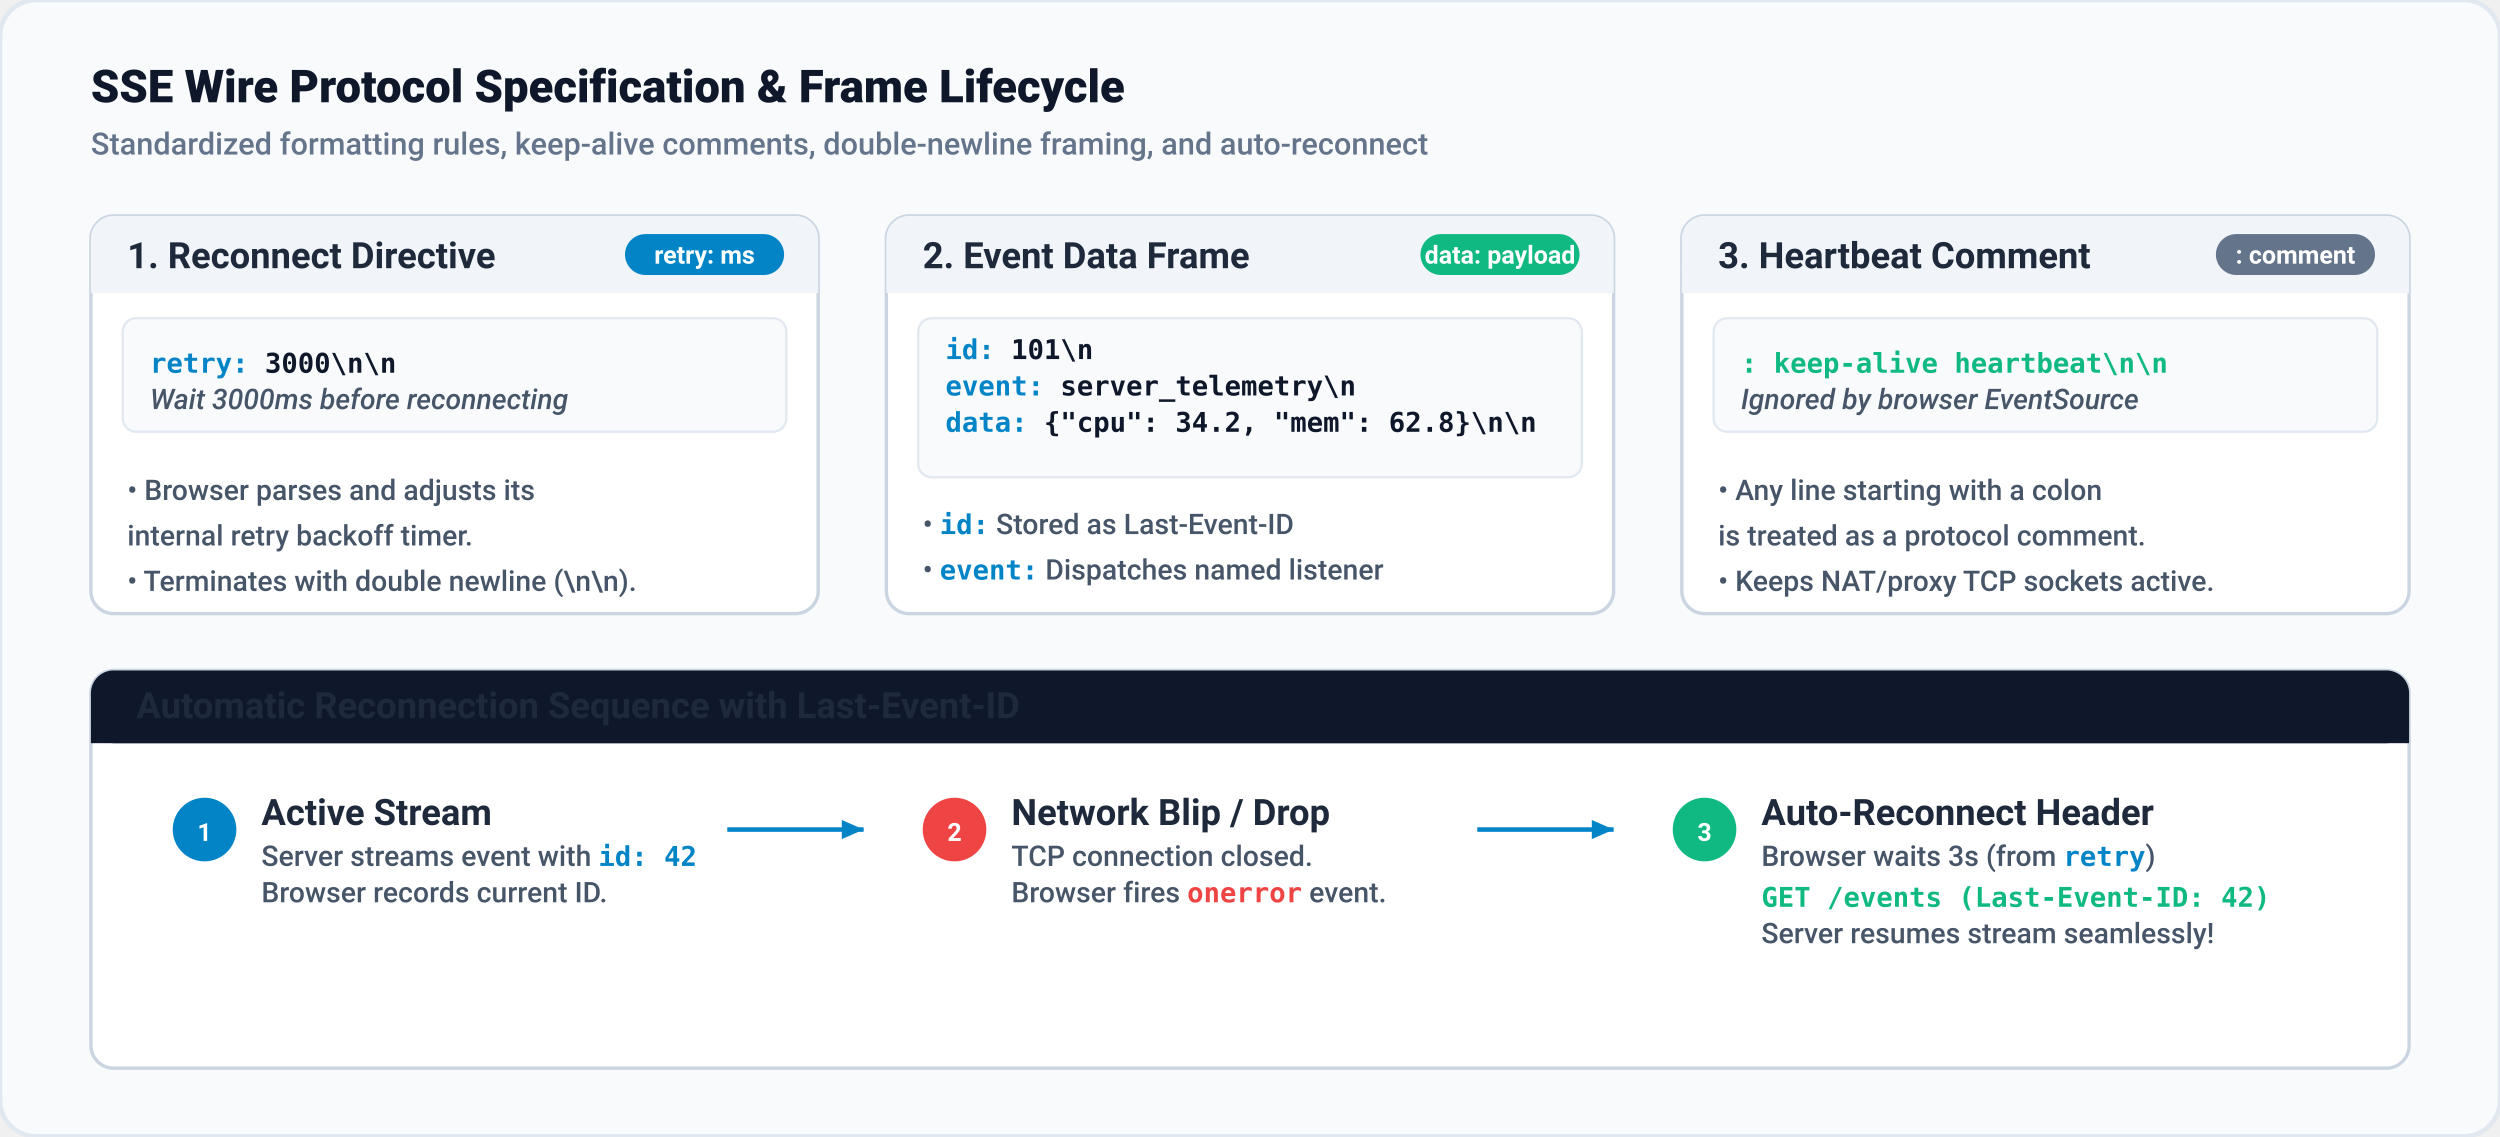
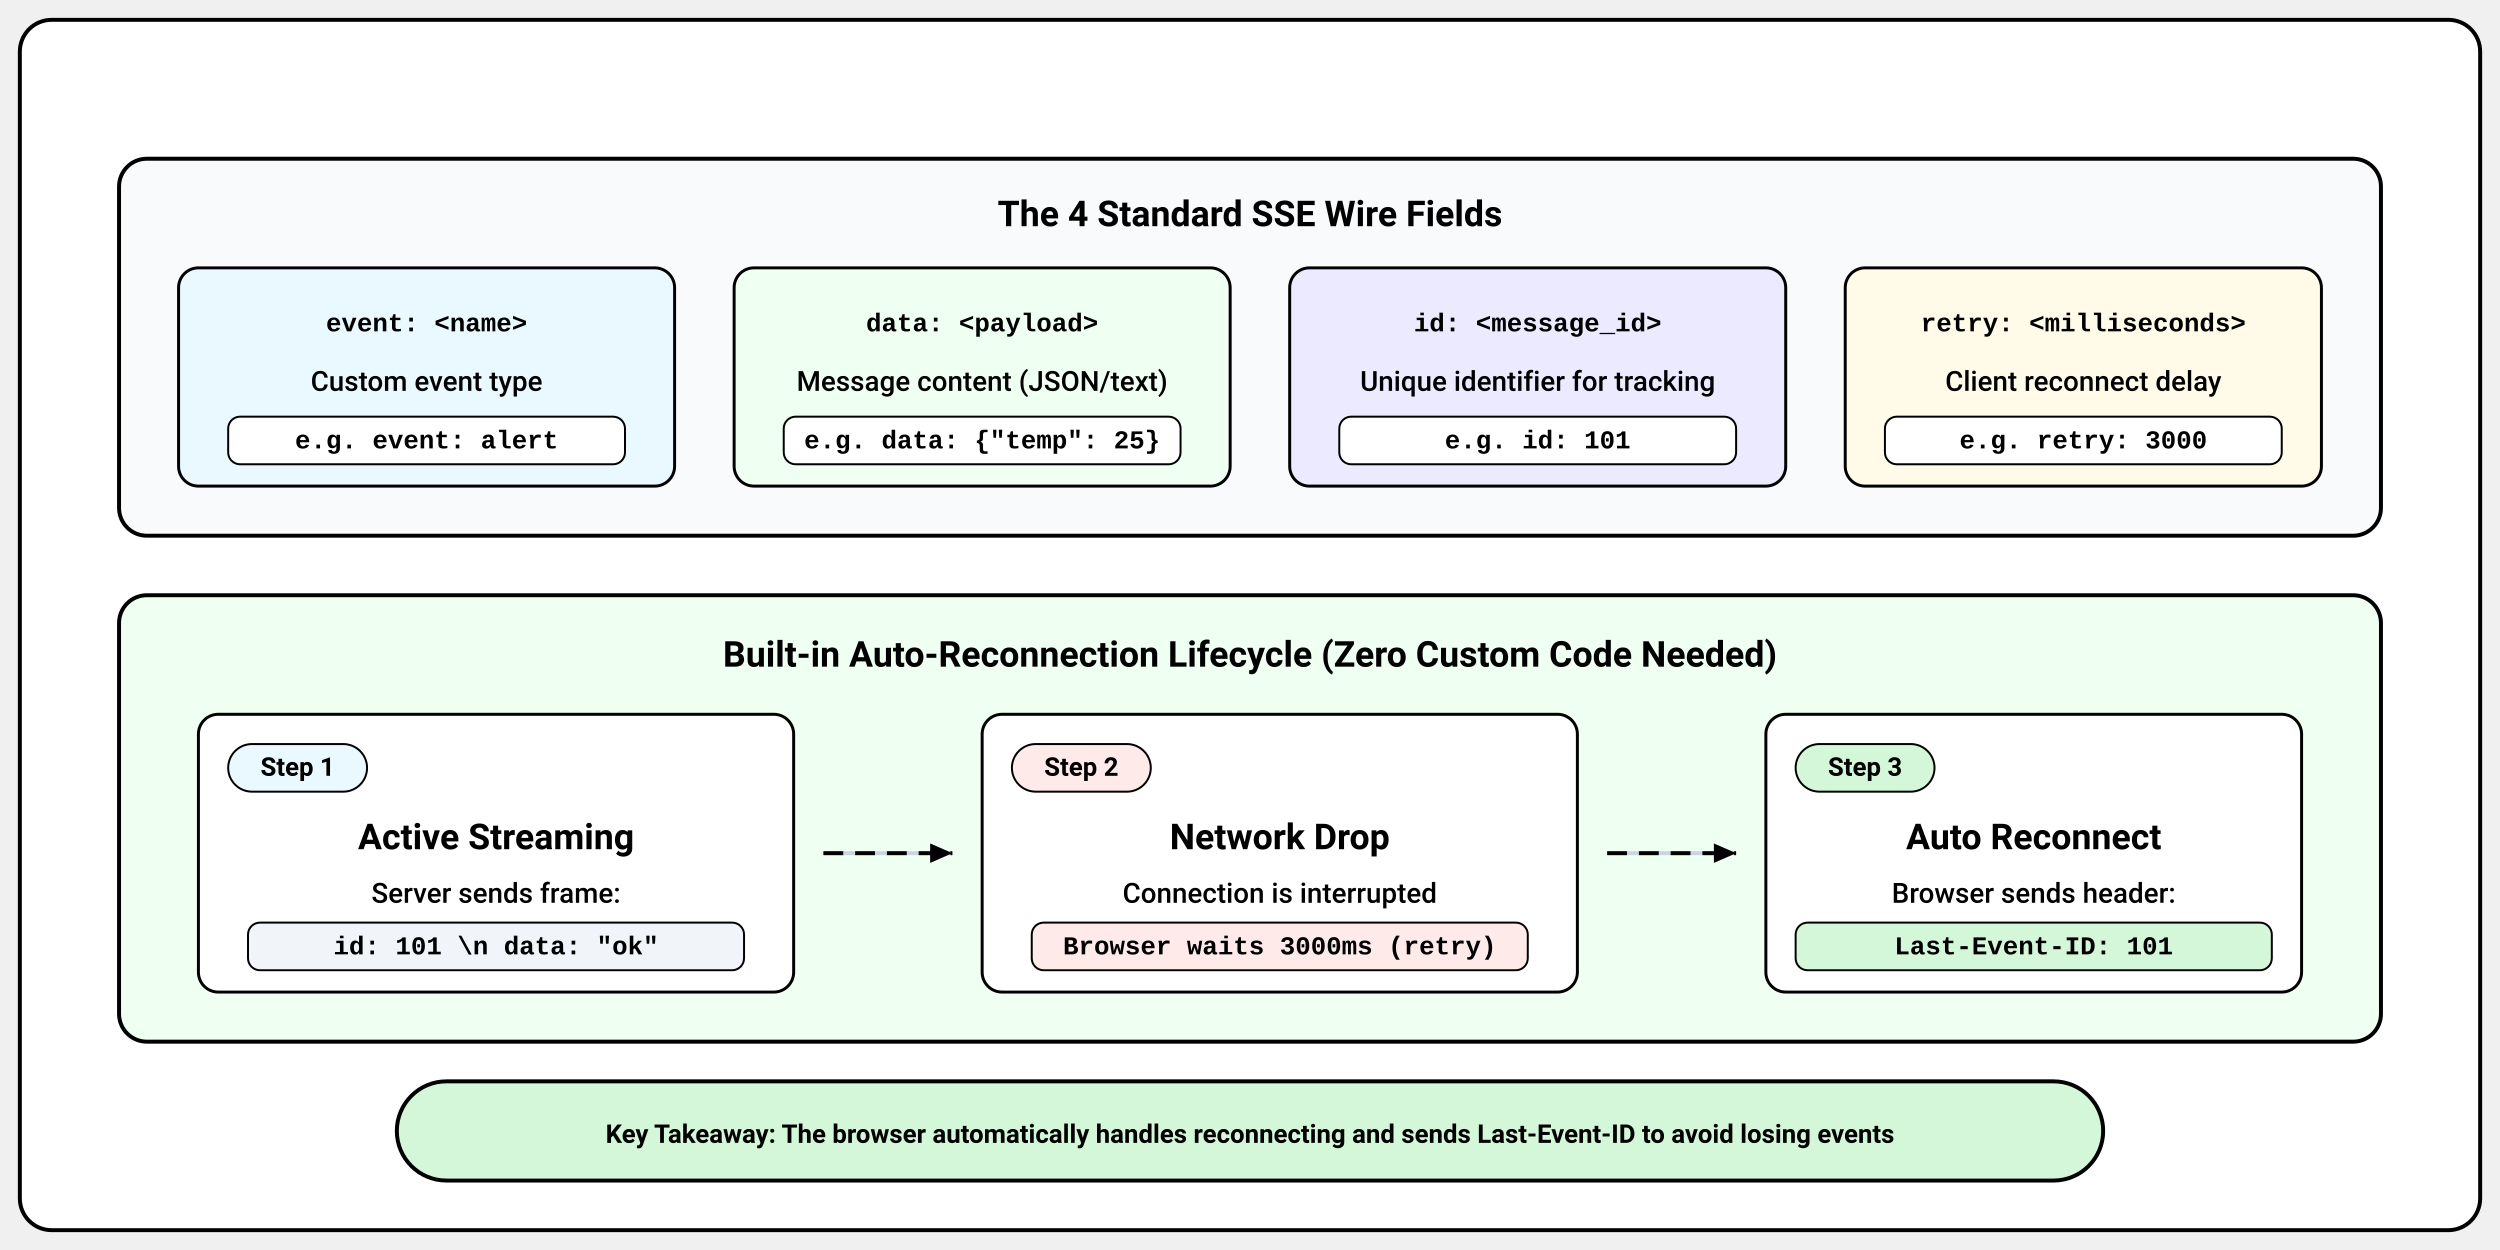
- <svg xmlns="http://www.w3.org/2000/svg" viewBox="0 0 1100 500" width="100%" height="auto">
+ <svg xmlns="http://www.w3.org/2000/svg" viewBox="0 0 1260 630" width="100%">
  <defs>
    <style>
-       .txt-title { font-family: -apple-system, BlinkMacSystemFont, "Segoe UI", Roboto, sans-serif; font-size: 20px; font-weight: 800; fill: #0f172a; }
-       .txt-subtitle { font-family: -apple-system, BlinkMacSystemFont, "Segoe UI", Roboto, sans-serif; font-size: 13.5px; font-weight: 500; fill: #64748b; }
-       .txt-node-title { font-family: -apple-system, BlinkMacSystemFont, "Segoe UI", Roboto, sans-serif; font-size: 16px; font-weight: 700; fill: #1e293b; }
-       .txt-code { font-family: ui-monospace, SFMono-Regular, Menlo, monospace; font-size: 12px; font-weight: 600; fill: #0f172a; }
-       .txt-code-kw { font-family: ui-monospace, SFMono-Regular, Menlo, monospace; font-size: 12px; font-weight: 700; fill: #0284c7; }
-       .txt-code-comm { font-family: ui-monospace, SFMono-Regular, Menlo, monospace; font-size: 12px; font-weight: 600; fill: #10b981; }
-       .txt-code-err { font-family: ui-monospace, SFMono-Regular, Menlo, monospace; font-size: 12px; font-weight: 700; fill: #ef4444; }
-       .txt-desc { font-family: -apple-system, BlinkMacSystemFont, "Segoe UI", Roboto, sans-serif; font-size: 12.5px; font-weight: 500; fill: #475569; }
-       .txt-badge { font-family: -apple-system, BlinkMacSystemFont, "Segoe UI", Roboto, sans-serif; font-size: 11px; font-weight: 700; fill: #ffffff; }
+       .txt-title { font-family: -apple-system, BlinkMacSystemFont, "Segoe UI", Roboto, Helvetica, Arial, sans-serif; font-size: 22px; font-weight: 800; fill: #000000; }
+       .txt-node-title { font-family: -apple-system, BlinkMacSystemFont, "Segoe UI", Roboto, Helvetica, Arial, sans-serif; font-size: 18px; font-weight: 700; fill: #000000; }
+       .txt-node-sub { font-family: -apple-system, BlinkMacSystemFont, "Segoe UI", Roboto, Helvetica, Arial, sans-serif; font-size: 14px; font-weight: 500; fill: #000000; }
+       .txt-node-code { font-family: "SFMono-Regular", Consolas, "Liberation Mono", Menlo, monospace; font-size: 13px; font-weight: 700; fill: #000000; }
+       .txt-badge { font-family: -apple-system, BlinkMacSystemFont, "Segoe UI", Roboto, Helvetica, Arial, sans-serif; font-size: 13px; font-weight: 700; fill: #000000; }

-       @keyframes flow-vert {
-         from { stroke-dashoffset: 24; }
-         to { stroke-dashoffset: 0; }
+       @keyframes flow-dash {
+         from { stroke-dashoffset: 0; }
+         to { stroke-dashoffset: -32; }
      }
-       .time-line {
-         stroke: #94a3b8;
-         stroke-width: 2;
-         stroke-dasharray: 6 4;
-         animation: flow-vert 1.5s linear infinite;
+       .anim-flow {
+         stroke-dasharray: 10 6;
+         animation: flow-dash 1.2s linear infinite;
      }
    </style>
-     <marker id="arrow" viewBox="0 0 10 10" refX="8" refY="5" markerWidth="6" markerHeight="6" orient="auto">
-       <path d="M 0 1.5 L 8 5 L 0 8.5 z" fill="#0284c7" />
-     </marker>
-     <marker id="arrow-green" viewBox="0 0 10 10" refX="8" refY="5" markerWidth="6" markerHeight="6" orient="auto">
-       <path d="M 0 1.5 L 8 5 L 0 8.5 z" fill="#10b981" />
+     <marker id="arrow" viewBox="0 0 10 10" refX="8" refY="5" markerWidth="7" markerHeight="7" orient="auto">
+       <path d="M 0 1.5 L 8 5 L 0 8.5 z" fill="#000000" />
    </marker>
  </defs>
-   <rect width="1100" height="500" rx="16" fill="#f8fafc" stroke="#e2e8f0" stroke-width="2" />
-   <text x="40" y="45" class="txt-title">SSE Wire Protocol Specification &amp; Frame Lifecycle</text>
-   <text x="40" y="68" class="txt-subtitle">Standardized formatting rules, keep-alive comments, double-newline framing, and auto-reconnect</text>
-   <g transform="translate(40, 95)">
-     <rect width="320" height="175" rx="10" fill="#ffffff" stroke="#cbd5e1" stroke-width="1.5" />
-     <rect width="320" height="34" rx="10" fill="#f1f5f9" />
-     <rect y="24" width="320" height="10" fill="#f1f5f9" />
-     <text x="16" y="23" class="txt-node-title" font-size="14">1. Reconnect Directive</text>
-     <rect x="235" y="8" width="70" height="18" rx="9" fill="#0284c7" />
-     <text x="270" y="21" class="txt-badge" text-anchor="middle">retry: ms</text>
-     <g transform="translate(14, 45)">
-       <rect width="292" height="50" rx="6" fill="#f8fafc" stroke="#e2e8f0" />
-       <text x="12" y="24" class="txt-code-kw">retry: <tspan fill="#0f172a">3000\n\n</tspan>
-       </text>
-       <text x="12" y="40" class="txt-desc" font-style="italic">Wait 3000ms before reconnecting</text>
+   <rect x="10" y="10" width="1240" height="610" rx="16" fill="#ffffff" stroke="#000000" stroke-width="2" />
+   <g transform="translate(60, 80)">
+     <rect width="1140" height="190" rx="14" fill="#f8fafc" stroke="#000000" stroke-width="2" />
+     <text x="570" y="34" class="txt-node-title" text-anchor="middle">The 4 Standard SSE Wire Fields</text>
+     <g transform="translate(30, 55)">
+       <rect width="250" height="110" rx="10" fill="#eaf8ff" stroke="#000000" stroke-width="1.5" />
+       <text x="125" y="32" class="txt-node-code" font-size="16" text-anchor="middle">event: &lt;name&gt;</text>
+       <text x="125" y="62" class="txt-node-sub" text-anchor="middle">Custom event type</text>
+       <rect x="25" y="75" width="200" height="24" rx="6" fill="#ffffff" stroke="#000000" stroke-width="1" />
+       <text x="125" y="91" class="txt-node-code" font-size="11" text-anchor="middle">e.g. event: alert</text>
    </g>
-     <text x="16" y="125" class="txt-desc">• Browser parses and adjusts its</text>
-     <text x="16" y="145" class="txt-desc">  internal retry backoff timer.</text>
-     <text x="16" y="165" class="txt-desc">• Terminates with double newline (\n\n).</text>
-   </g>
-   <g transform="translate(390, 95)">
-     <rect width="320" height="175" rx="10" fill="#ffffff" stroke="#cbd5e1" stroke-width="1.5" />
-     <rect width="320" height="34" rx="10" fill="#f1f5f9" />
-     <rect y="24" width="320" height="10" fill="#f1f5f9" />
-     <text x="16" y="23" class="txt-node-title" font-size="14">2. Event Data Frame</text>
-     <rect x="235" y="8" width="70" height="18" rx="9" fill="#10b981" />
-     <text x="270" y="21" class="txt-badge" text-anchor="middle">data: payload</text>
-     <g transform="translate(14, 45)">
-       <rect width="292" height="70" rx="6" fill="#f8fafc" stroke="#e2e8f0" />
-       <text x="12" y="18" class="txt-code-kw">id: <tspan fill="#0f172a">101\n</tspan>
-       </text>
-       <text x="12" y="34" class="txt-code-kw">event: <tspan fill="#0f172a">server_telemetry\n</tspan>
-       </text>
-       <text x="12" y="50" class="txt-code-kw">data: <tspan fill="#0f172a">{"cpu": 34.2, "mem": 62.8}\n\n</tspan>
-       </text>
+     <g transform="translate(310, 55)">
+       <rect width="250" height="110" rx="10" fill="#effff1" stroke="#000000" stroke-width="1.5" />
+       <text x="125" y="32" class="txt-node-code" font-size="16" text-anchor="middle">data: &lt;payload&gt;</text>
+       <text x="125" y="62" class="txt-node-sub" text-anchor="middle">Message content (JSON/text)</text>
+       <rect x="25" y="75" width="200" height="24" rx="6" fill="#ffffff" stroke="#000000" stroke-width="1" />
+       <text x="125" y="91" class="txt-node-code" font-size="11" text-anchor="middle">e.g. data: {"temp": 25}</text>
    </g>
-     <text x="16" y="140" class="txt-desc">• <tspan class="txt-code-kw">id:</tspan> Stored as Last-Event-ID</text>
-     <text x="16" y="160" class="txt-desc">• <tspan class="txt-code-kw">event:</tspan> Dispatches named listener</text>
-   </g>
-   <g transform="translate(740, 95)">
-     <rect width="320" height="175" rx="10" fill="#ffffff" stroke="#cbd5e1" stroke-width="1.5" />
-     <rect width="320" height="34" rx="10" fill="#f1f5f9" />
-     <rect y="24" width="320" height="10" fill="#f1f5f9" />
-     <text x="16" y="23" class="txt-node-title" font-size="14">3. Heartbeat Comment</text>
-     <rect x="235" y="8" width="70" height="18" rx="9" fill="#64748b" />
-     <text x="270" y="21" class="txt-badge" text-anchor="middle">: comment</text>
-     <g transform="translate(14, 45)">
-       <rect width="292" height="50" rx="6" fill="#f8fafc" stroke="#e2e8f0" />
-       <text x="12" y="24" class="txt-code-comm">: keep-alive heartbeat\n\n</text>
-       <text x="12" y="40" class="txt-desc" font-style="italic">Ignored by browser EventSource</text>
+     <g transform="translate(590, 55)">
+       <rect width="250" height="110" rx="10" fill="#ebeaff" stroke="#000000" stroke-width="1.5" />
+       <text x="125" y="32" class="txt-node-code" font-size="16" text-anchor="middle">id: &lt;message_id&gt;</text>
+       <text x="125" y="62" class="txt-node-sub" text-anchor="middle">Unique identifier for tracking</text>
+       <rect x="25" y="75" width="200" height="24" rx="6" fill="#ffffff" stroke="#000000" stroke-width="1" />
+       <text x="125" y="91" class="txt-node-code" font-size="11" text-anchor="middle">e.g. id: 101</text>
    </g>
-     <text x="16" y="125" class="txt-desc">• Any line starting with a colon</text>
-     <text x="16" y="145" class="txt-desc">  is treated as a protocol comment.</text>
-     <text x="16" y="165" class="txt-desc">• Keeps NAT/proxy TCP sockets active.</text>
-   </g>
-   <g transform="translate(40, 295)">
-     <rect width="1020" height="175" rx="10" fill="#ffffff" stroke="#cbd5e1" stroke-width="1.5" />
-     <rect width="1020" height="32" rx="10" fill="#0f172a" />
-     <rect y="22" width="1020" height="10" fill="#0f172a" />
-     <text x="20" y="21" class="txt-node-title" fill="#ffffff" font-size="14">Automatic Reconnection Sequence with Last-Event-ID</text>
-     <g transform="translate(30, 50)">
-       <circle cx="20" cy="20" r="14" fill="#0284c7" />
-       <text x="20" y="25" class="txt-badge" text-anchor="middle">1</text>
-       <text x="45" y="18" class="txt-node-title" font-size="14">Active Stream</text>
-       <text x="45" y="36" class="txt-desc">Server streams event with <tspan class="txt-code-kw">id: 42</tspan>
-       </text>
-       <text x="45" y="52" class="txt-desc">Browser records current ID.</text>
-     </g>
-     <path d="M 280 70 L 340 70" stroke="#0284c7" stroke-width="2" marker-end="url(#arrow)" />
-     <g transform="translate(360, 50)">
-       <circle cx="20" cy="20" r="14" fill="#ef4444" />
-       <text x="20" y="25" class="txt-badge" text-anchor="middle">2</text>
-       <text x="45" y="18" class="txt-node-title" font-size="14">Network Blip / Drop</text>
-       <text x="45" y="36" class="txt-desc">TCP connection closed.</text>
-       <text x="45" y="52" class="txt-desc">Browser fires <tspan class="txt-code-err">onerror</tspan> event.</text>
-     </g>
-     <path d="M 610 70 L 670 70" stroke="#0284c7" stroke-width="2" marker-end="url(#arrow)" />
-     <g transform="translate(690, 50)">
-       <circle cx="20" cy="20" r="14" fill="#10b981" />
-       <text x="20" y="25" class="txt-badge" text-anchor="middle">3</text>
-       <text x="45" y="18" class="txt-node-title" font-size="14">Auto-Reconnect Header</text>
-       <text x="45" y="36" class="txt-desc">Browser waits 3s (from <tspan class="txt-code-kw">retry</tspan>)</text>
-       <text x="45" y="54" class="txt-code-comm">GET /events (Last-Event-ID: 42)</text>
-       <text x="45" y="70" class="txt-desc">Server resumes stream seamlessly!</text>
+     <g transform="translate(870, 55)">
+       <rect width="240" height="110" rx="10" fill="#fffbe8" stroke="#000000" stroke-width="1.5" />
+       <text x="120" y="32" class="txt-node-code" font-size="16" text-anchor="middle">retry: &lt;milliseconds&gt;</text>
+       <text x="120" y="62" class="txt-node-sub" text-anchor="middle">Client reconnect delay</text>
+       <rect x="20" y="75" width="200" height="24" rx="6" fill="#ffffff" stroke="#000000" stroke-width="1" />
+       <text x="120" y="91" class="txt-node-code" font-size="11" text-anchor="middle">e.g. retry: 3000</text>
    </g>
  </g>
+   <g transform="translate(60, 300)">
+     <rect width="1140" height="225" rx="14" fill="#effff1" stroke="#000000" stroke-width="2" />
+     <text x="570" y="36" class="txt-node-title" text-anchor="middle">Built-in Auto-Reconnection Lifecycle (Zero Custom Code Needed)</text>
+     <g transform="translate(40, 60)">
+       <rect width="300" height="140" rx="10" fill="#ffffff" stroke="#000000" stroke-width="1.5" />
+       <rect x="15" y="15" width="70" height="24" rx="12" fill="#eaf8ff" stroke="#000000" stroke-width="1" />
+       <text x="50" y="31" class="txt-badge" font-size="12" text-anchor="middle">Step 1</text>
+       <text x="150" y="68" class="txt-node-title" font-size="16" text-anchor="middle">Active Streaming</text>
+       <text x="150" y="95" class="txt-node-sub" text-anchor="middle">Server sends frame:</text>
+       <rect x="25" y="105" width="250" height="24" rx="6" fill="#f1f5f9" stroke="#000000" stroke-width="1" />
+       <text x="150" y="121" class="txt-node-code" font-size="11" text-anchor="middle">id: 101 \n data: "ok"</text>
+     </g>
+     <path d="M 355 130 L 420 130" fill="none" stroke="#cbd5e1" stroke-width="2" />
+     <path d="M 355 130 L 420 130" fill="none" stroke="#000000" stroke-width="2" class="anim-flow" marker-end="url(#arrow)" />
+     <g transform="translate(435, 60)">
+       <rect width="300" height="140" rx="10" fill="#ffffff" stroke="#000000" stroke-width="1.5" />
+       <rect x="15" y="15" width="70" height="24" rx="12" fill="#ffeaea" stroke="#000000" stroke-width="1" />
+       <text x="50" y="31" class="txt-badge" font-size="12" text-anchor="middle">Step 2</text>
+       <text x="150" y="68" class="txt-node-title" font-size="16" text-anchor="middle">Network Drop</text>
+       <text x="150" y="95" class="txt-node-sub" text-anchor="middle">Connection is interrupted</text>
+       <rect x="25" y="105" width="250" height="24" rx="6" fill="#ffeaea" stroke="#000000" stroke-width="1" />
+       <text x="150" y="121" class="txt-node-code" font-size="11" text-anchor="middle">Browser waits 3000ms (retry)</text>
+     </g>
+     <path d="M 750 130 L 815 130" fill="none" stroke="#cbd5e1" stroke-width="2" />
+     <path d="M 750 130 L 815 130" fill="none" stroke="#000000" stroke-width="2" class="anim-flow" marker-end="url(#arrow)" />
+     <g transform="translate(830, 60)">
+       <rect width="270" height="140" rx="10" fill="#ffffff" stroke="#000000" stroke-width="1.5" />
+       <rect x="15" y="15" width="70" height="24" rx="12" fill="#d4f6d9" stroke="#000000" stroke-width="1" />
+       <text x="50" y="31" class="txt-badge" font-size="12" text-anchor="middle">Step 3</text>
+       <text x="135" y="68" class="txt-node-title" font-size="16" text-anchor="middle">Auto Reconnect</text>
+       <text x="135" y="95" class="txt-node-sub" text-anchor="middle">Browser sends header:</text>
+       <rect x="15" y="105" width="240" height="24" rx="6" fill="#d4f6d9" stroke="#000000" stroke-width="1" />
+       <text x="135" y="121" class="txt-node-code" font-size="11" text-anchor="middle">Last-Event-ID: 101</text>
+     </g>
+   </g>
+   <g transform="translate(200, 545)">
+     <rect width="860" height="50" rx="25" fill="#d4f6d9" stroke="#000000" stroke-width="2" />
+     <text x="430" y="31" class="txt-badge" font-size="15" text-anchor="middle">Key Takeaway: The browser automatically handles reconnecting and sends Last-Event-ID to avoid losing events</text>
+   </g>
</svg>
